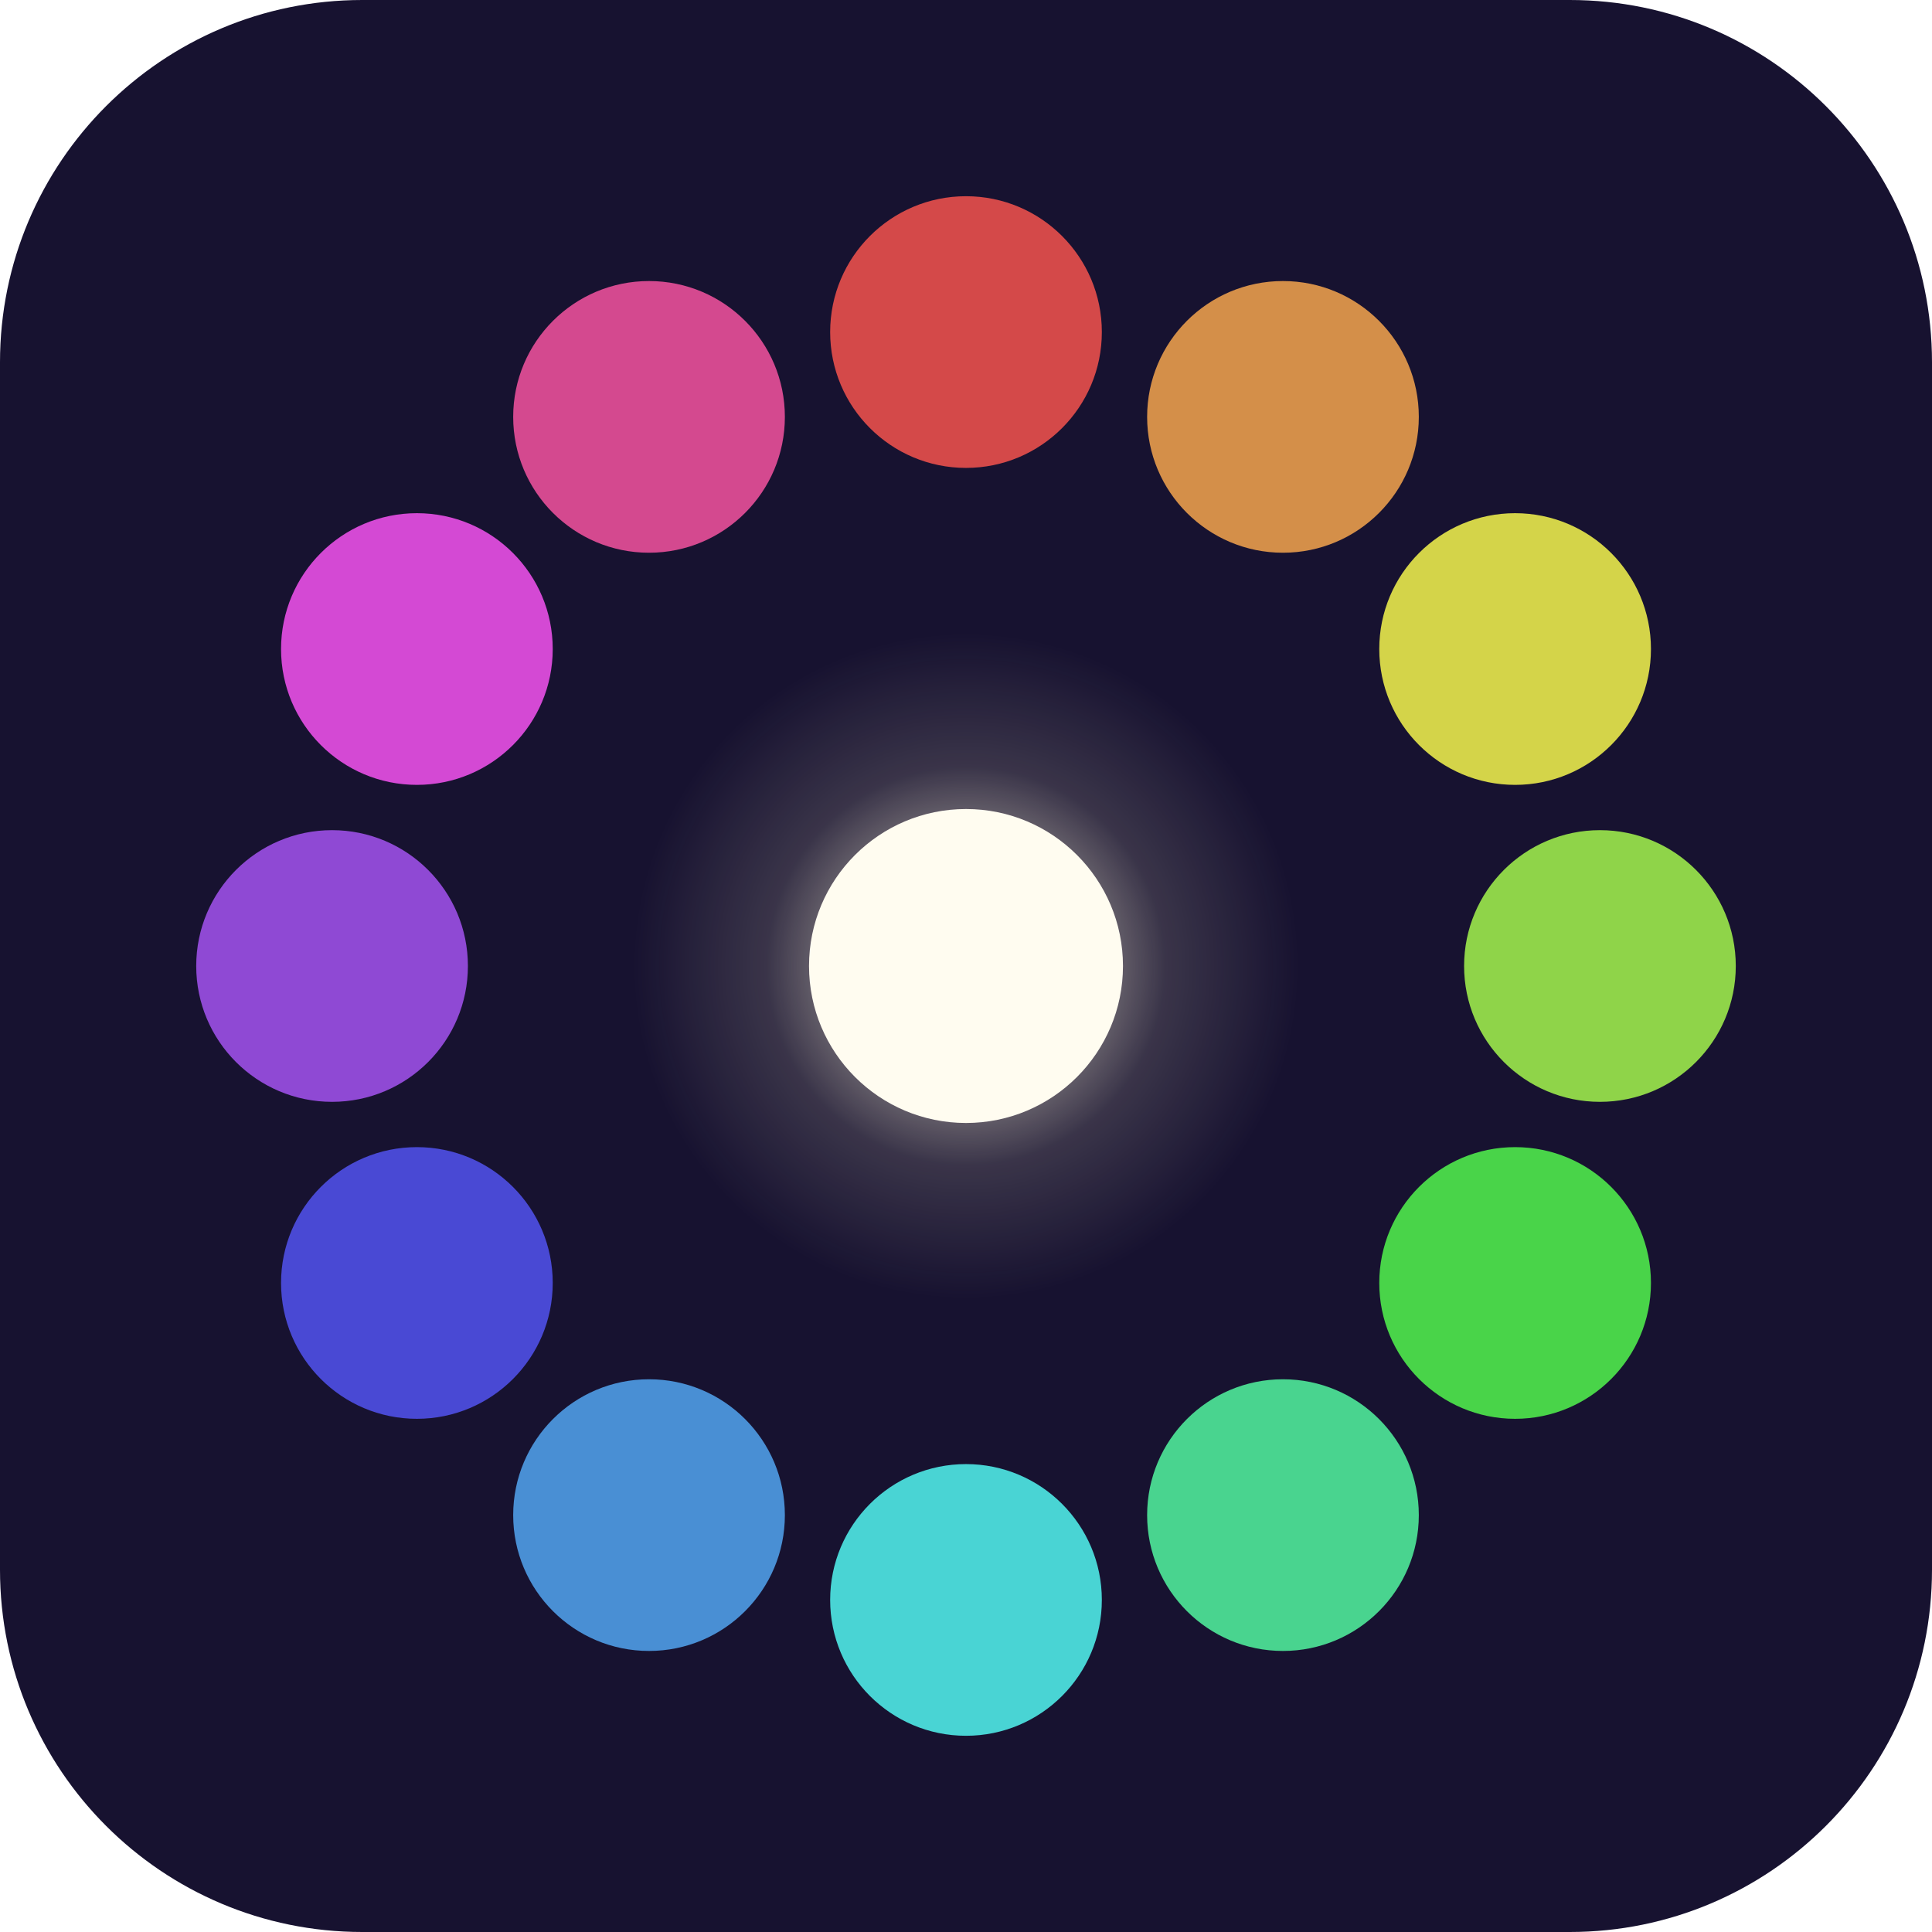
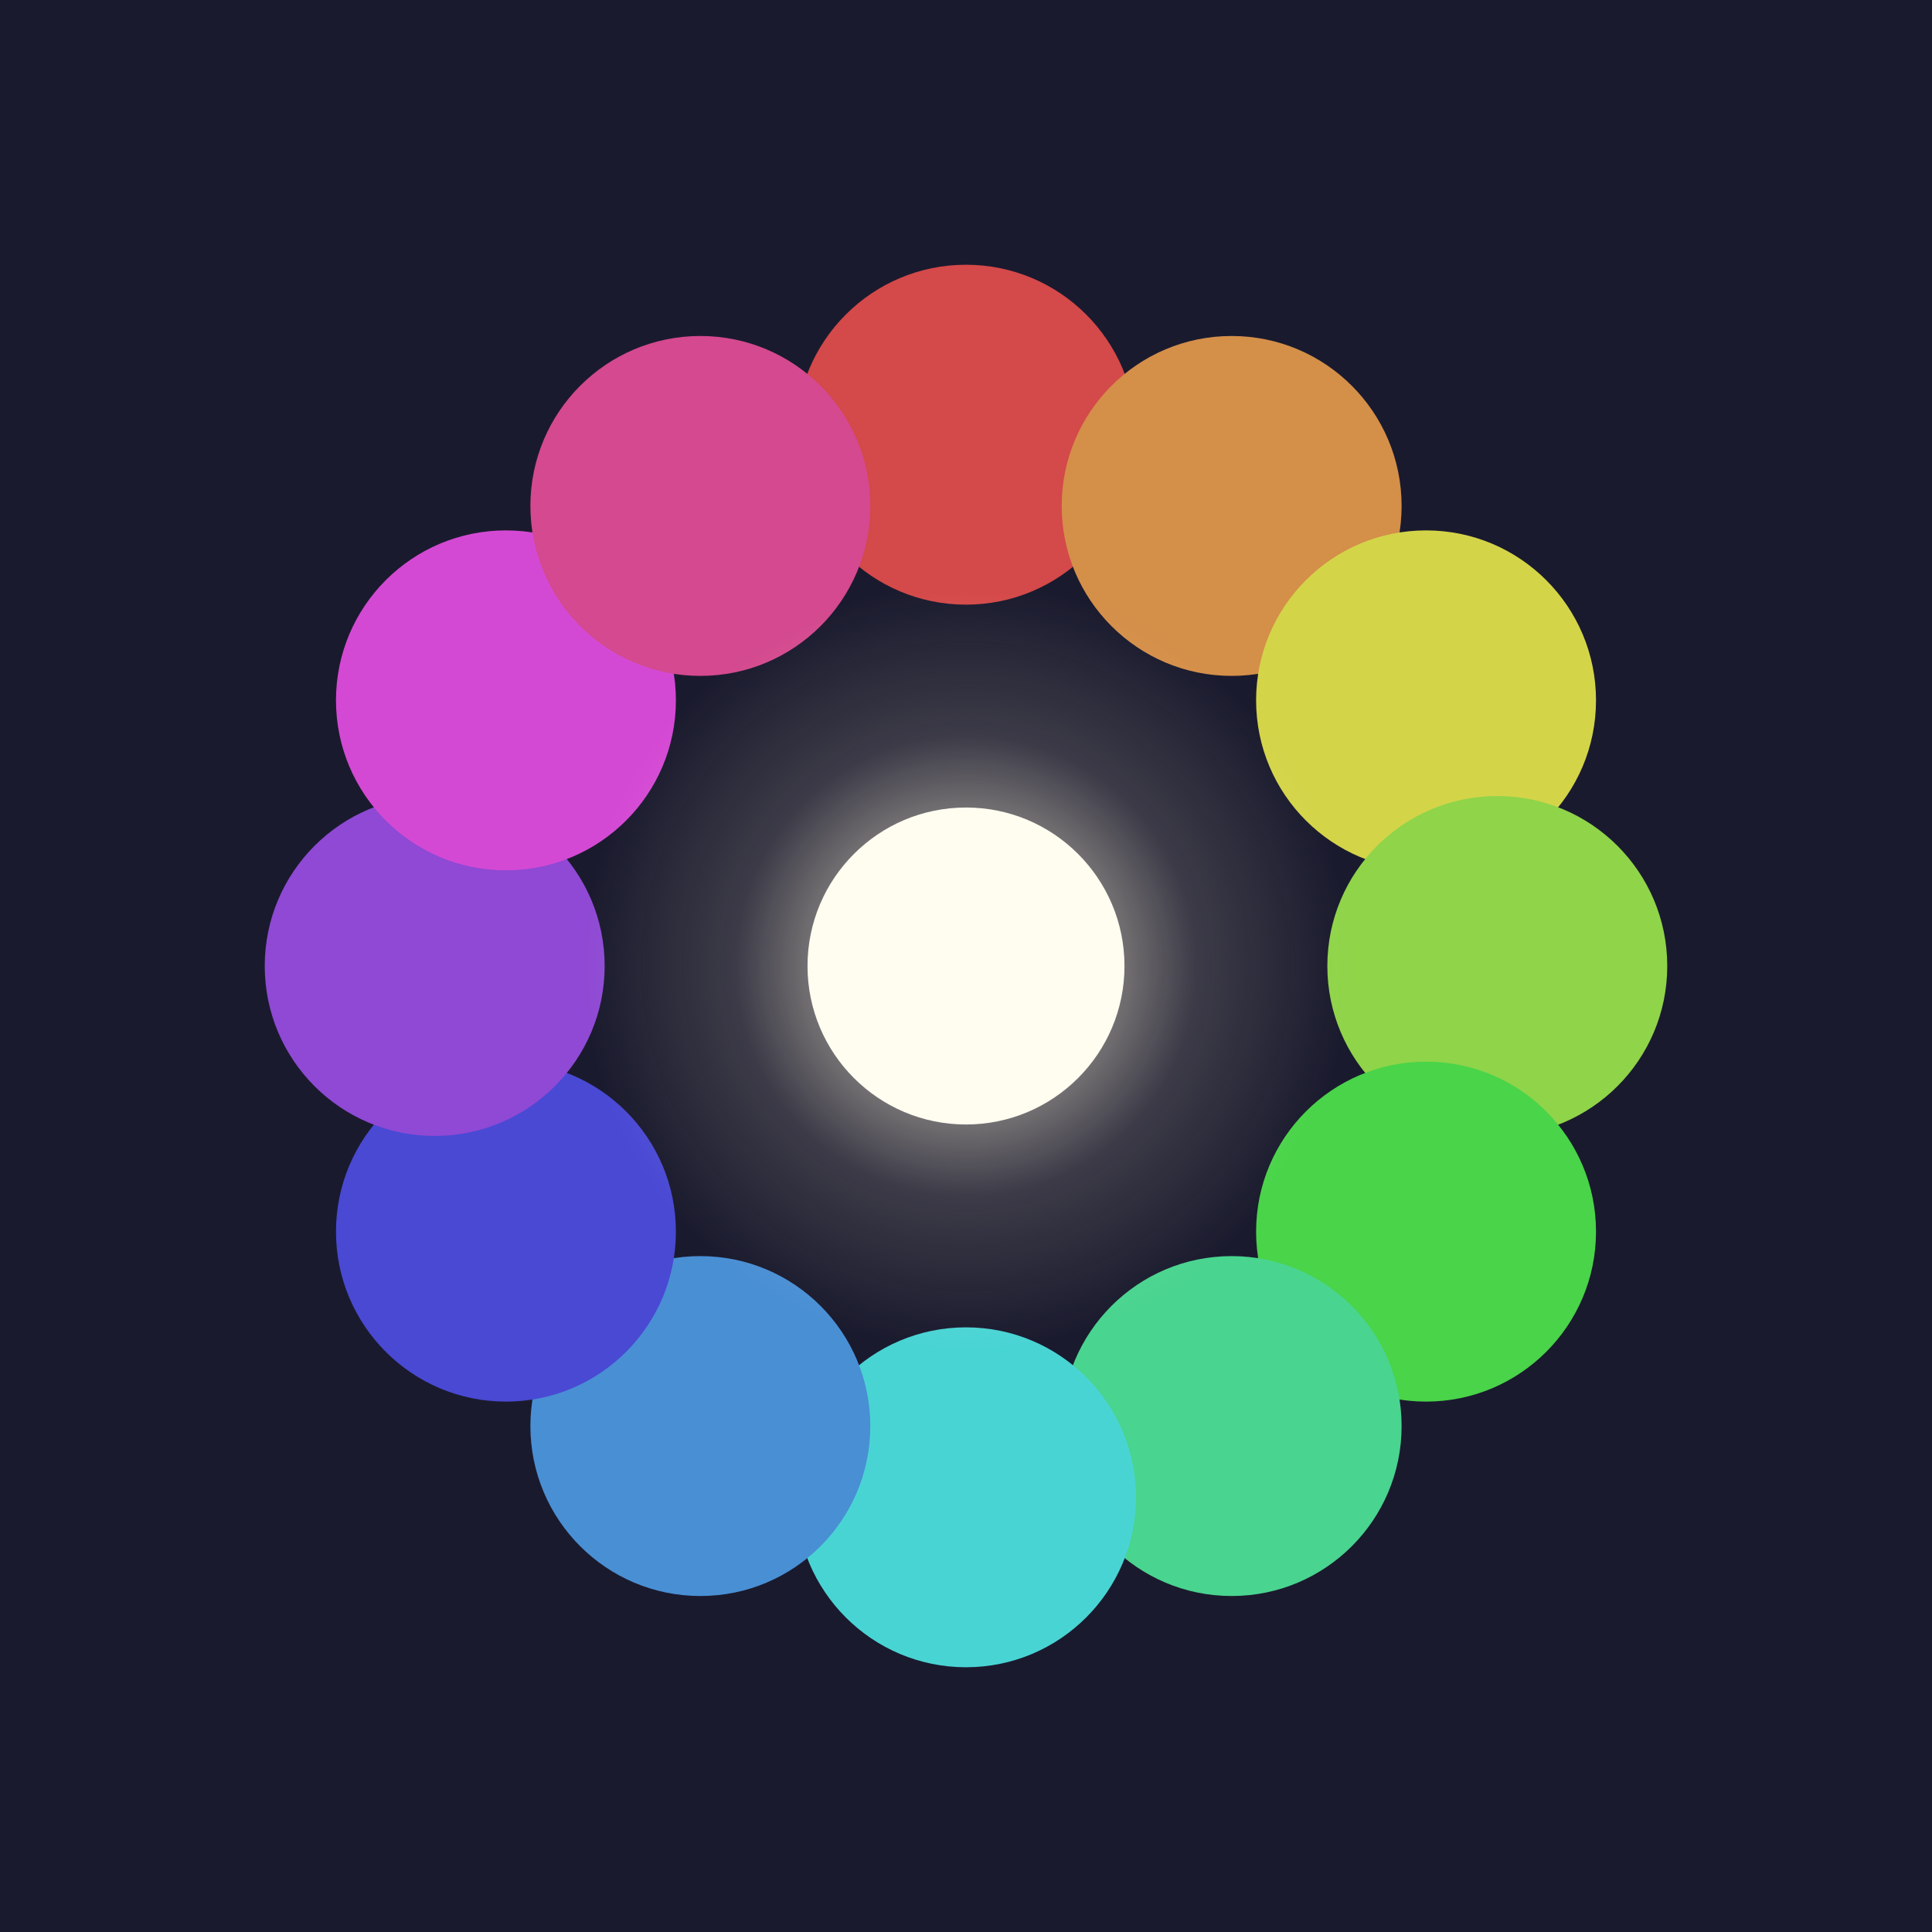
<svg xmlns="http://www.w3.org/2000/svg" viewBox="0 0 64 64" width="64" height="64" role="img" aria-label="The Art of Soulcraft">
  <defs>
    <radialGradient id="g" r="50%">
      <stop offset="0%" stop-color="rgba(255,252,240,0.9)" />
      <stop offset="60%" stop-color="rgba(255,246,214,0.15)" />
      <stop offset="100%" stop-color="rgba(255,246,214,0)" />
    </radialGradient>
  </defs>
-   <rect width="64" height="64" rx="12" fill="#171230" />
-   <circle cx="32" cy="11" r="4.5" fill="hsl(0,62%,56%)" />
-   <circle cx="42.5" cy="13.81" r="4.5" fill="hsl(30,62%,56%)" />
-   <circle cx="50.19" cy="21.5" r="4.5" fill="hsl(60,62%,56%)" />
-   <circle cx="53" cy="32" r="4.5" fill="hsl(90,62%,56%)" />
-   <circle cx="50.19" cy="42.5" r="4.5" fill="hsl(120,62%,56%)" />
-   <circle cx="42.5" cy="50.19" r="4.5" fill="hsl(150,62%,56%)" />
-   <circle cx="32" cy="53" r="4.5" fill="hsl(180,62%,56%)" />
-   <circle cx="21.5" cy="50.19" r="4.5" fill="hsl(210,62%,56%)" />
-   <circle cx="13.81" cy="42.5" r="4.5" fill="hsl(240,62%,56%)" />
-   <circle cx="11" cy="32" r="4.5" fill="hsl(270,62%,56%)" />
-   <circle cx="13.81" cy="21.5" r="4.5" fill="hsl(300,62%,56%)" />
-   <circle cx="21.5" cy="13.81" r="4.5" fill="hsl(330,62%,56%)" />
-   <circle cx="32" cy="32" r="11" fill="url(#g)" />
-   <circle cx="32" cy="32" r="5.2" fill="rgb(255,252,240)" />
+   <rect width="64" height="64" fill="#1a1a2e" />
+   <circle cx="32.00" cy="14.40" r="5.63" fill="hsl(0,62%,56%)" />
+   <circle cx="40.80" cy="16.76" r="5.63" fill="hsl(30,62%,56%)" />
+   <circle cx="47.24" cy="23.20" r="5.63" fill="hsl(60,62%,56%)" />
+   <circle cx="49.60" cy="32.00" r="5.63" fill="hsl(90,62%,56%)" />
+   <circle cx="47.24" cy="40.80" r="5.63" fill="hsl(120,62%,56%)" />
+   <circle cx="40.80" cy="47.24" r="5.63" fill="hsl(150,62%,56%)" />
+   <circle cx="32.00" cy="49.60" r="5.63" fill="hsl(180,62%,56%)" />
+   <circle cx="23.20" cy="47.24" r="5.63" fill="hsl(210,62%,56%)" />
+   <circle cx="16.76" cy="40.80" r="5.63" fill="hsl(240,62%,56%)" />
+   <circle cx="14.40" cy="32.00" r="5.63" fill="hsl(270,62%,56%)" />
+   <circle cx="16.76" cy="23.20" r="5.63" fill="hsl(300,62%,56%)" />
+   <circle cx="23.20" cy="16.76" r="5.63" fill="hsl(330,62%,56%)" />
+   <circle cx="32" cy="32" r="12.80" fill="url(#g)" />
+   <circle cx="32" cy="32" r="5.25" fill="rgb(255,252,240)" />
</svg>
